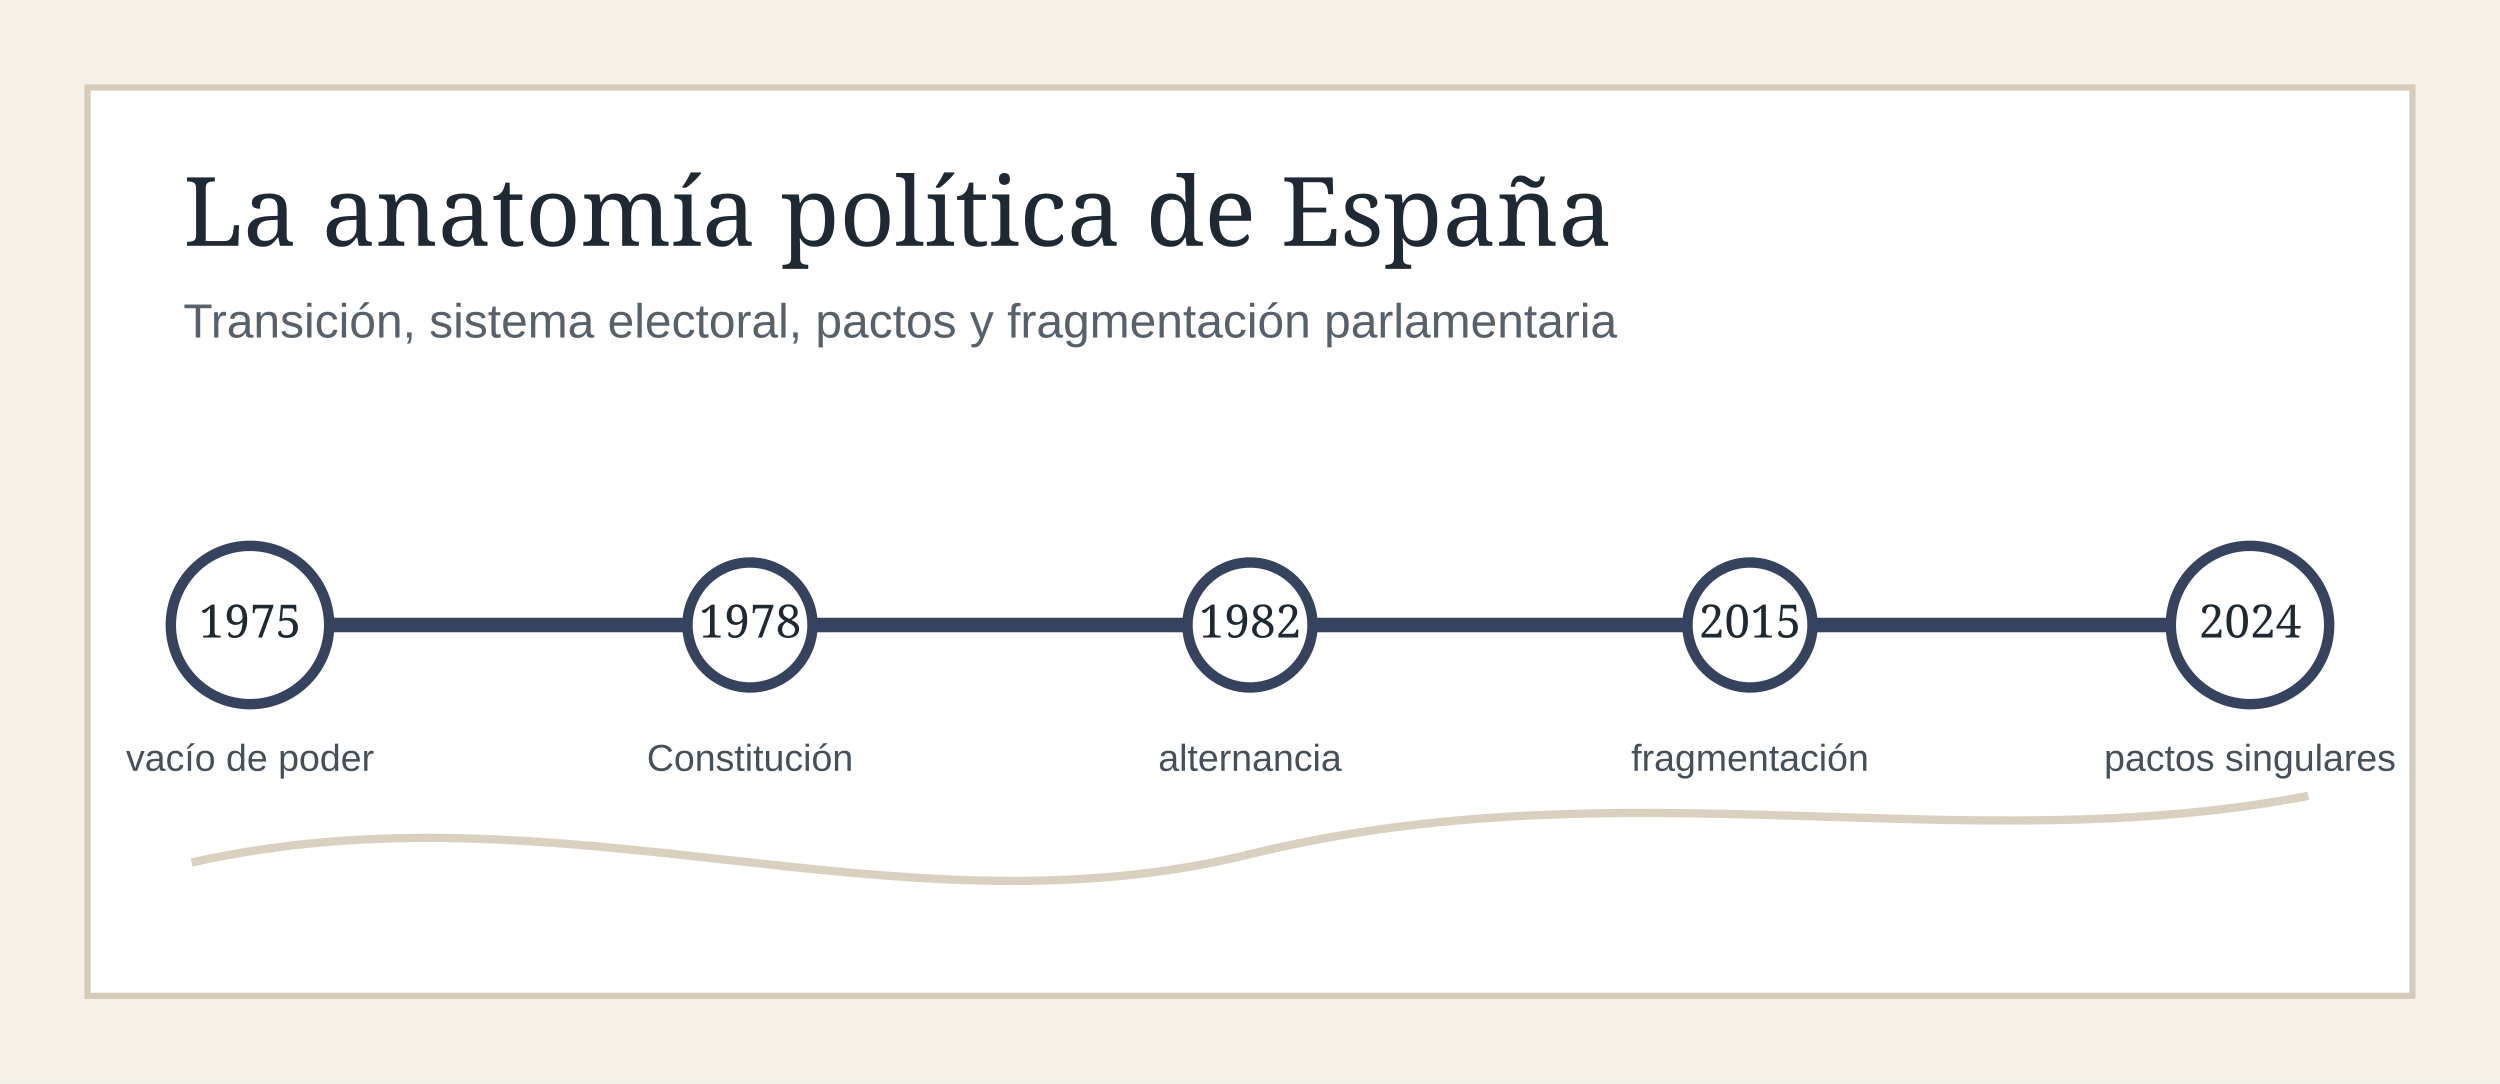
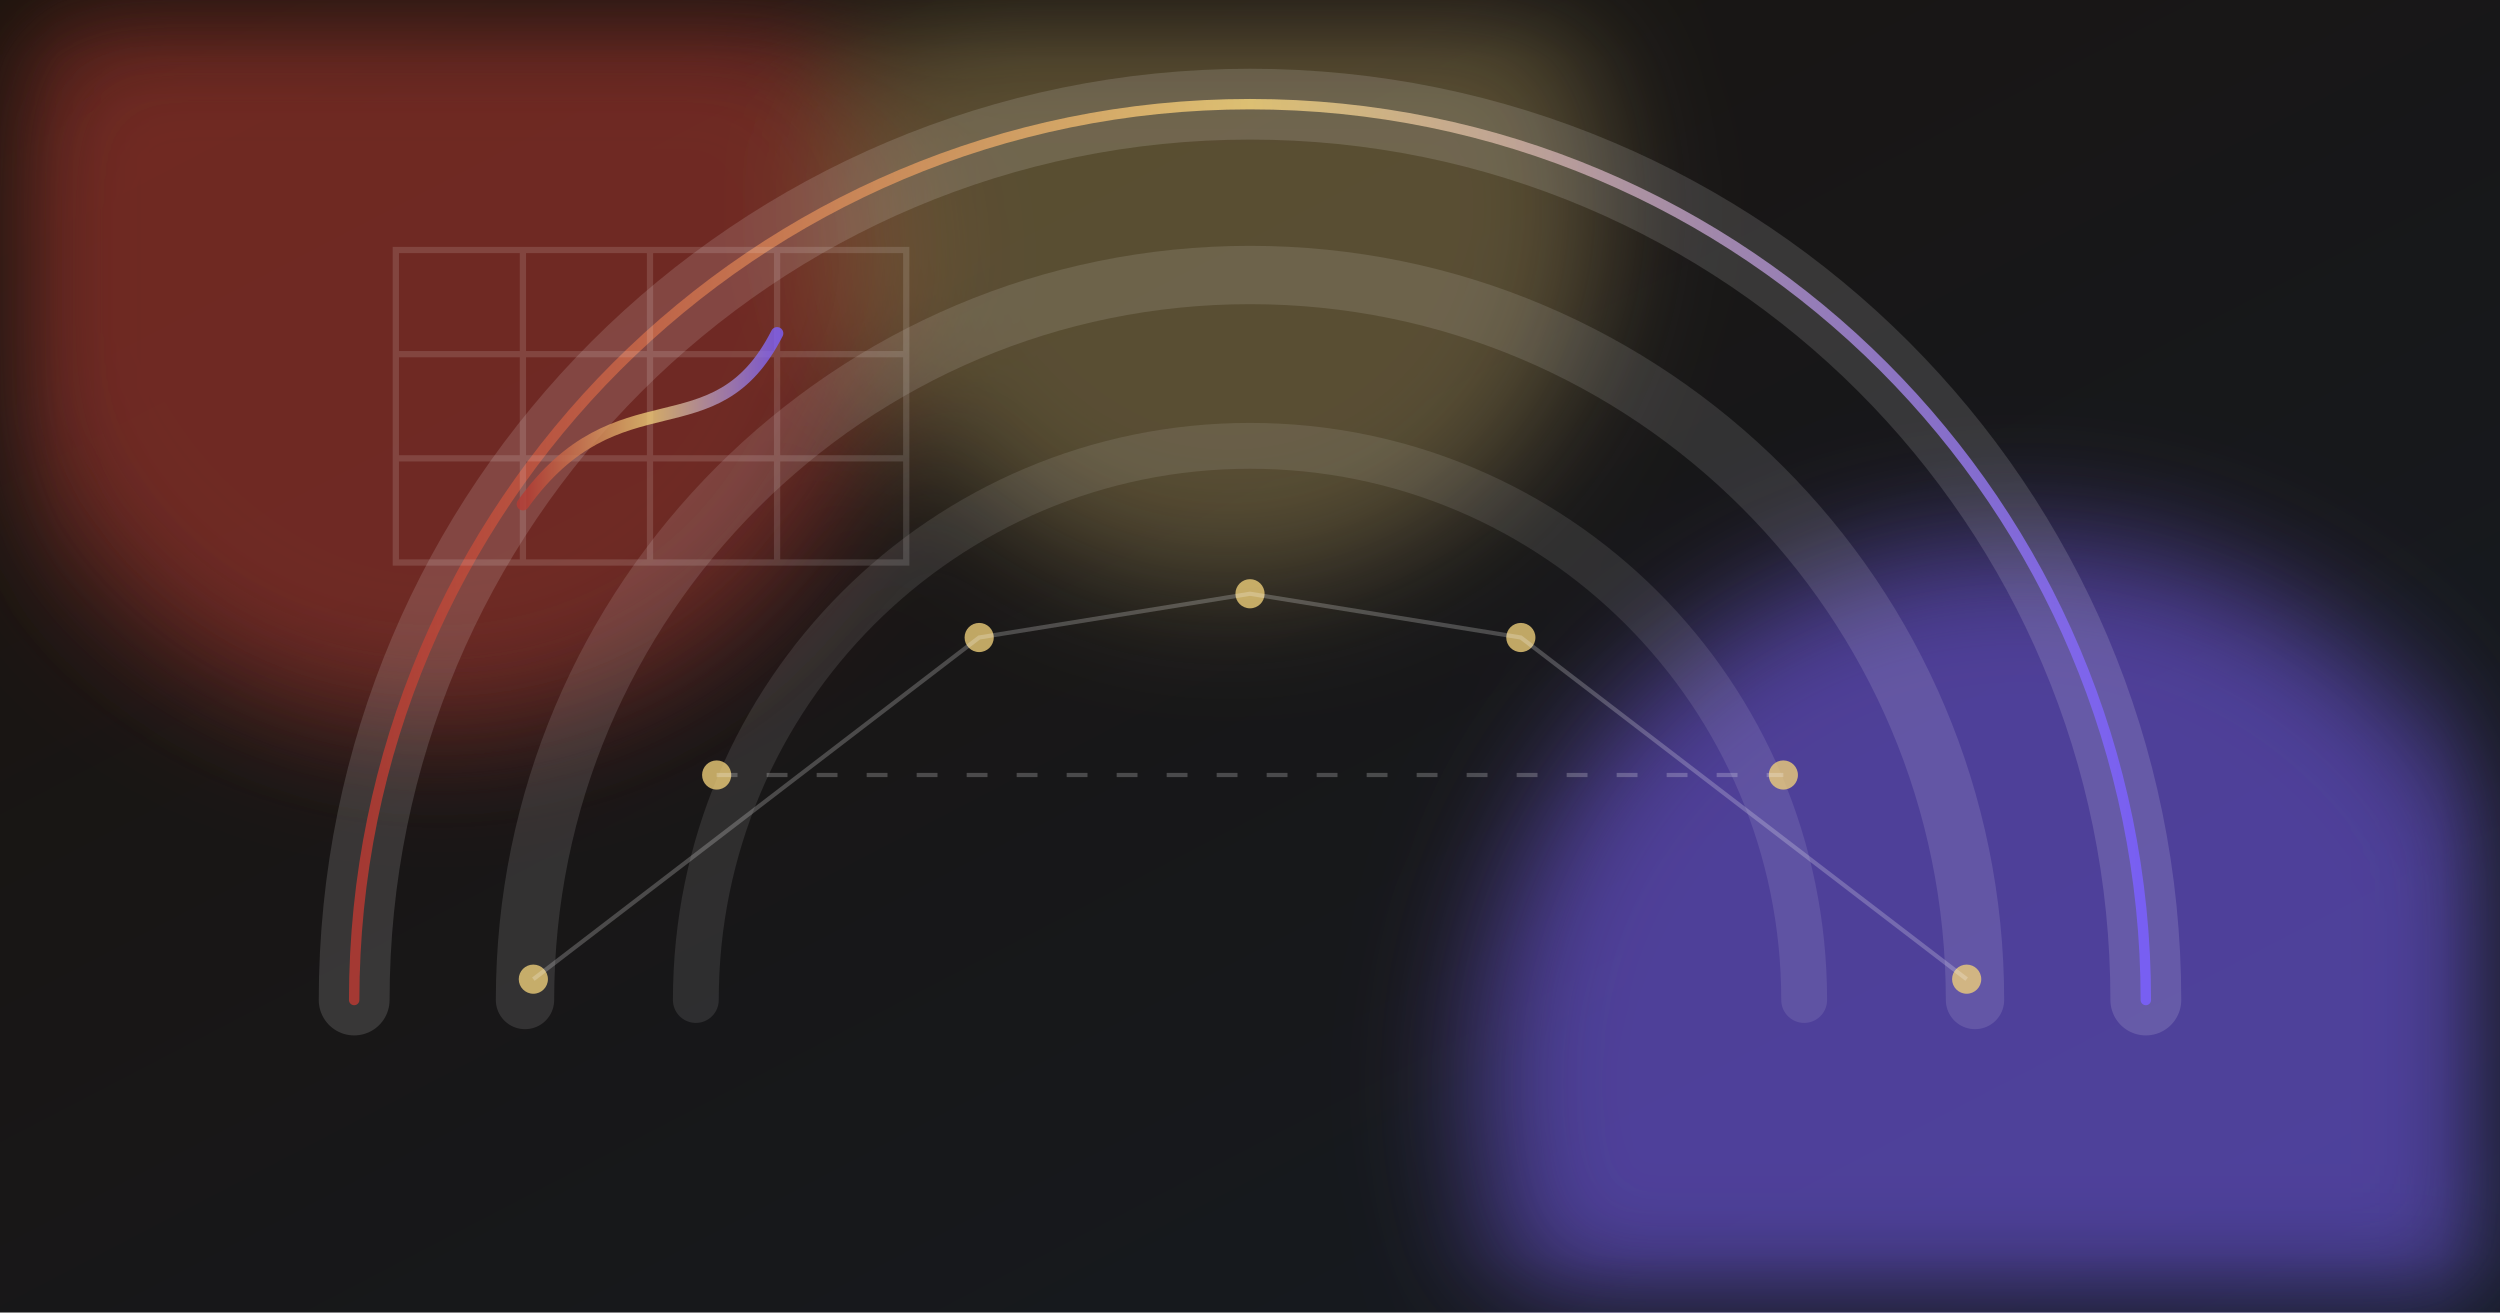
- <svg xmlns="http://www.w3.org/2000/svg" width="1200" height="520" viewBox="0 0 1200 520" role="img" aria-labelledby="title desc">
-   <rect x="0" y="0" width="1200" height="520" fill="#f5f1e8" />
-   <rect x="42" y="42" width="1116" height="436" fill="#ffffff" stroke="#d6cbb8" stroke-width="3" />
-   <text x="88" y="118" font-family="Georgia, serif" font-size="46" fill="#1f2933">La anatomía política de España</text>
-   <text x="88" y="162" font-family="Arial, sans-serif" font-size="23" fill="#56616b">Transición, sistema electoral, pactos y fragmentación parlamentaria</text>
-   <line x1="120" y1="300" x2="1080" y2="300" stroke="#35435f" stroke-width="7" stroke-linecap="round" />
-   <circle cx="120.0" cy="300" r="38" fill="#ffffff" stroke="#35435f" stroke-width="5" />
-   <text x="120.0" y="306" text-anchor="middle" font-family="Georgia, serif" font-size="22" fill="#1f2933">1975</text>
-   <text x="120.0" y="370" text-anchor="middle" font-family="Arial, sans-serif" font-size="18" fill="#46505a">vacío de poder</text>
-   <circle cx="360.0" cy="300" r="30" fill="#ffffff" stroke="#35435f" stroke-width="5" />
-   <text x="360.0" y="306" text-anchor="middle" font-family="Georgia, serif" font-size="22" fill="#1f2933">1978</text>
-   <text x="360.0" y="370" text-anchor="middle" font-family="Arial, sans-serif" font-size="18" fill="#46505a">Constitución</text>
-   <circle cx="600.0" cy="300" r="30" fill="#ffffff" stroke="#35435f" stroke-width="5" />
-   <text x="600.0" y="306" text-anchor="middle" font-family="Georgia, serif" font-size="22" fill="#1f2933">1982</text>
-   <text x="600.0" y="370" text-anchor="middle" font-family="Arial, sans-serif" font-size="18" fill="#46505a">alternancia</text>
-   <circle cx="840.0" cy="300" r="30" fill="#ffffff" stroke="#35435f" stroke-width="5" />
-   <text x="840.0" y="306" text-anchor="middle" font-family="Georgia, serif" font-size="22" fill="#1f2933">2015</text>
-   <text x="840.0" y="370" text-anchor="middle" font-family="Arial, sans-serif" font-size="18" fill="#46505a">fragmentación</text>
-   <circle cx="1080.0" cy="300" r="38" fill="#ffffff" stroke="#35435f" stroke-width="5" />
-   <text x="1080.0" y="306" text-anchor="middle" font-family="Georgia, serif" font-size="22" fill="#1f2933">2024</text>
-   <text x="1080.0" y="370" text-anchor="middle" font-family="Arial, sans-serif" font-size="18" fill="#46505a">pactos singulares</text>
-   <path d="M92 414 C270 374, 430 452, 600 410 C780 366, 942 414, 1108 382" fill="none" stroke="#d9d0c0" stroke-width="4" />
+ <svg xmlns="http://www.w3.org/2000/svg" viewBox="0 0 1200 630" role="img" aria-label="Portada abstracta de parlamento y sistema electoral">
+   <defs>
+     <linearGradient id="bg" x1="0" y1="0" x2="1" y2="1">
+       <stop stop-color="#1a130d" />
+       <stop offset="1" stop-color="#151b23" />
+     </linearGradient>
+     <linearGradient id="r" x1="0" x2="1">
+       <stop stop-color="#b73a32" />
+       <stop offset=".5" stop-color="#f0d07a" />
+       <stop offset="1" stop-color="#7c61ff" />
+     </linearGradient>
+     <filter id="b">
+       <feGaussianBlur stdDeviation="30" />
+     </filter>
+   </defs>
+   <rect width="1200" height="630" fill="url(#bg)" />
+   <g filter="url(#b)" opacity=".55">
+     <circle cx="210" cy="130" r="220" fill="#b73a32" />
+     <circle cx="970" cy="520" r="260" fill="#7c61ff" />
+     <circle cx="590" cy="100" r="180" fill="#f0d07a" opacity=".55" />
+   </g>
+   <g transform="translate(600 480)" fill="none" stroke-linecap="round">
+     <path d="M-430 0A430 430 0 0 1 430 0" stroke="#fff" stroke-opacity=".14" stroke-width="34" />
+     <path d="M-348 0A348 348 0 0 1 348 0" stroke="#fff" stroke-opacity=".12" stroke-width="28" />
+     <path d="M-266 0A266 266 0 0 1 266 0" stroke="#fff" stroke-opacity=".1" stroke-width="22" />
+     <path d="M-430 0A430 430 0 0 1 430 0" stroke="url(#r)" stroke-opacity=".85" stroke-width="5" />
+   </g>
+   <g fill="#f0d07a" opacity=".78">
+     <circle cx="256" cy="470" r="7" />
+     <circle cx="344" cy="372" r="7" />
+     <circle cx="470" cy="306" r="7" />
+     <circle cx="600" cy="285" r="7" />
+     <circle cx="730" cy="306" r="7" />
+     <circle cx="856" cy="372" r="7" />
+     <circle cx="944" cy="470" r="7" />
+   </g>
+   <g stroke="#fff" stroke-opacity=".22" stroke-width="2" fill="none">
+     <path d="M256 470L470 306L600 285L730 306L944 470" />
+     <path d="M344 372L856 372" stroke-dasharray="10 14" />
+   </g>
+   <g transform="translate(190 120)" fill="none" stroke="#fff" stroke-opacity=".13" stroke-width="3">
+     <path d="M0 0h245v150H0zM0 50h245M0 100h245M61 0v150M122 0v150M183 0v150" />
+     <path d="M61 122c46-64 92-23 122-82" stroke="url(#r)" stroke-opacity=".78" stroke-width="6" stroke-linecap="round" />
+   </g>
</svg>
